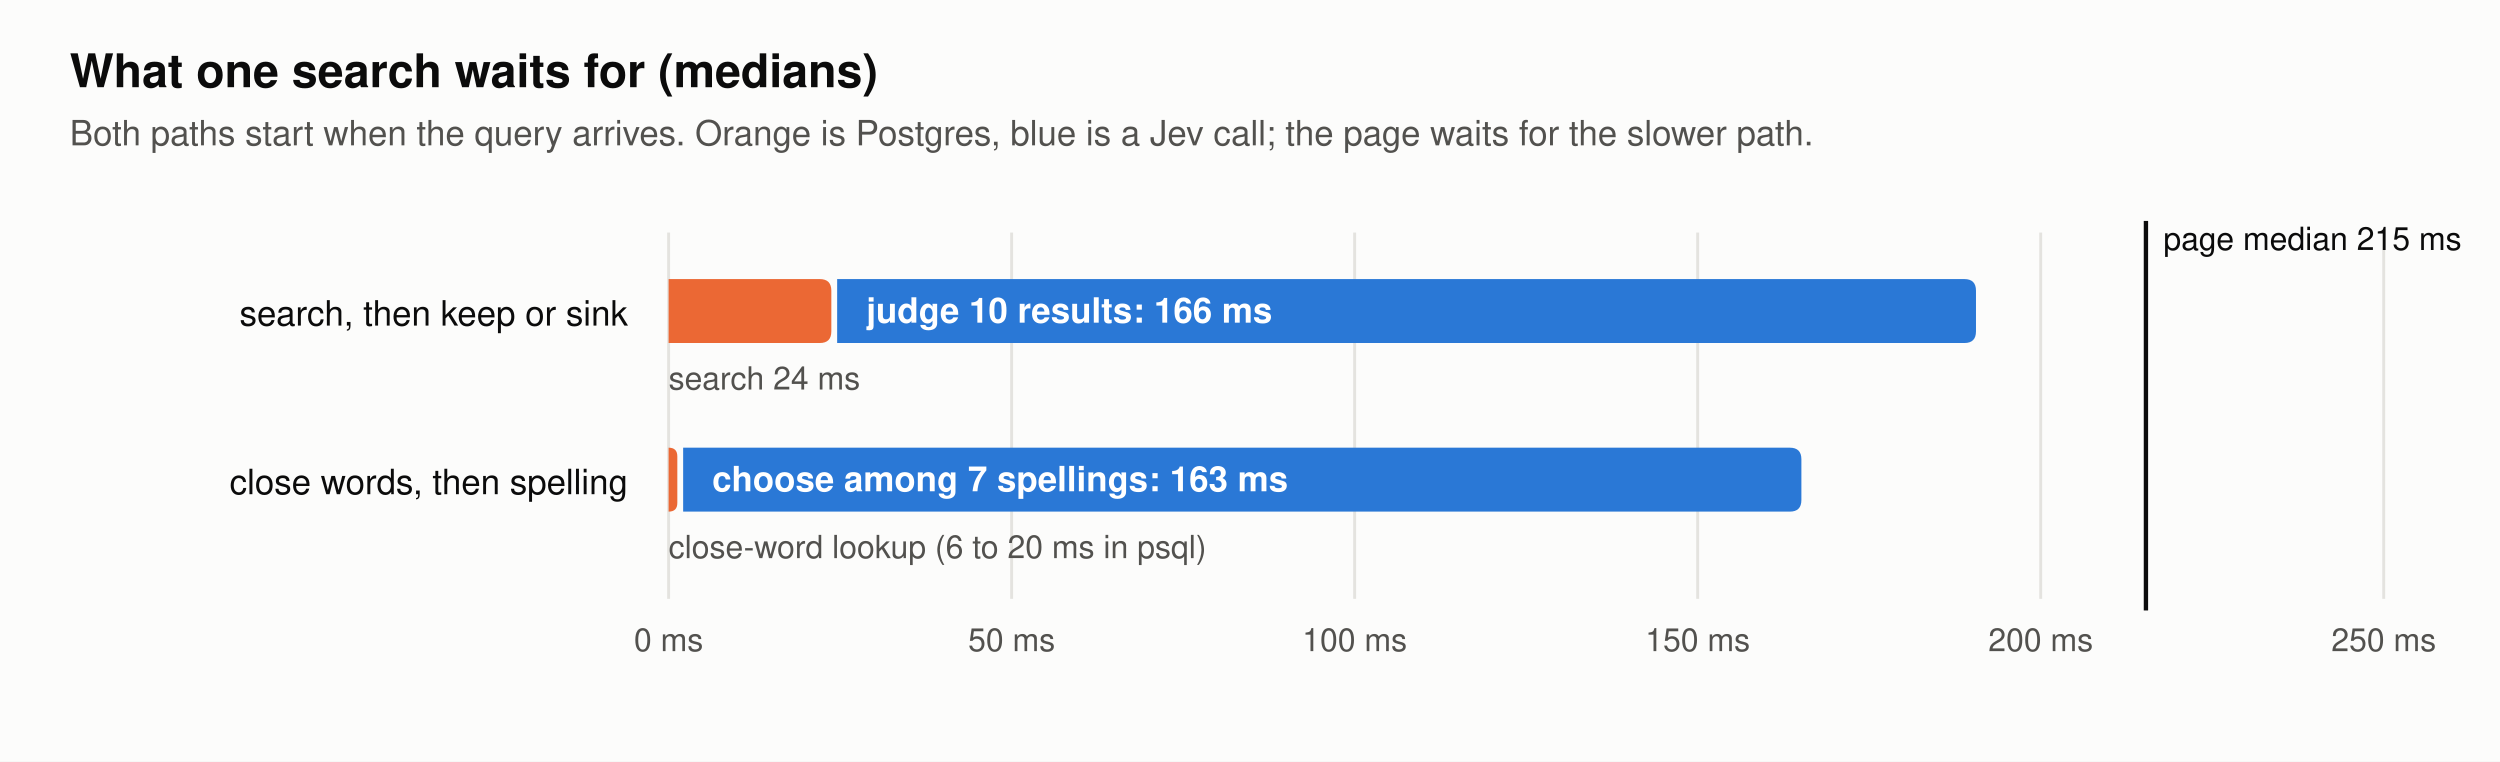
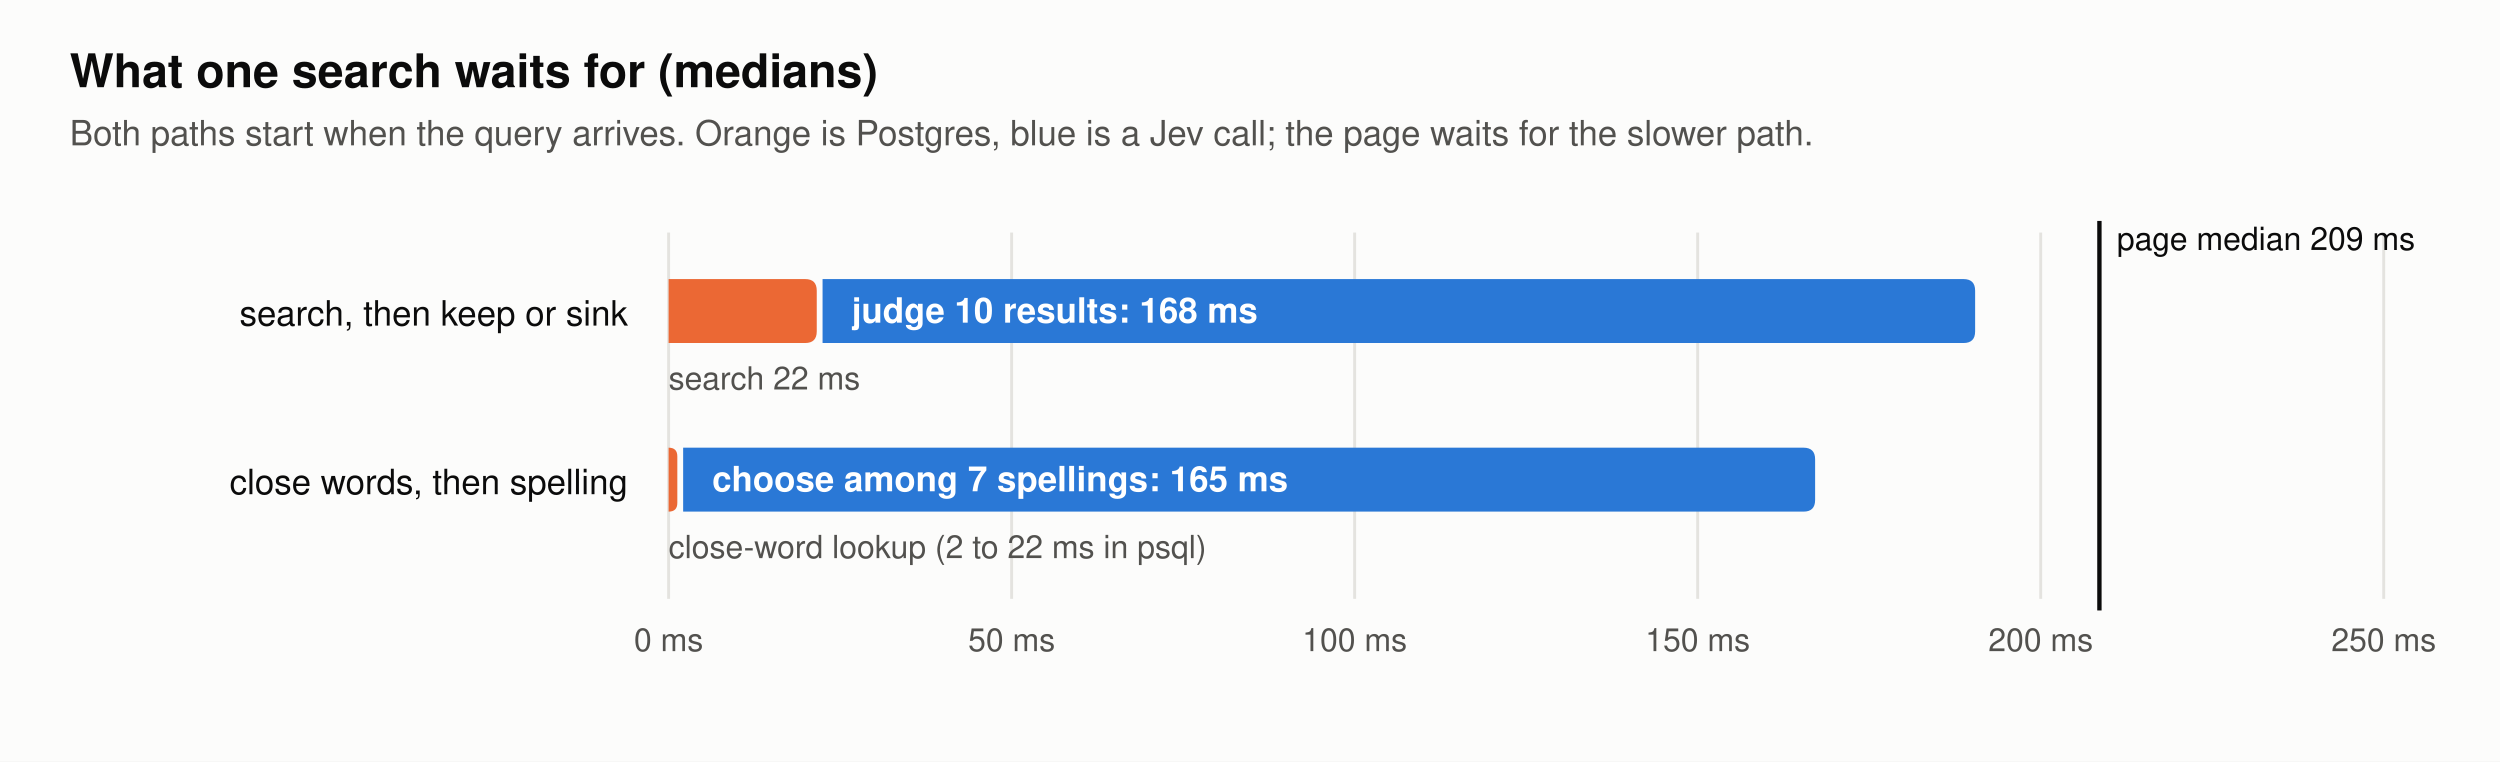
<svg xmlns="http://www.w3.org/2000/svg" width="860" height="262" viewBox="0 0 860 262" role="img" font-family="-apple-system, 'Segoe UI', Helvetica, Arial, sans-serif">
  <rect width="860" height="262" fill="#fcfcfb" />
  <text x="24.0" y="30.0" font-size="16" fill="#0b0b0b" font-weight="600">What one search waits for (medians)</text>
  <text x="24.0" y="50.0" font-size="12" fill="#52514e">Both paths start when the query arrives. Orange is Postgres, blue is a Jev call; the page waits for the slower path.</text>
  <line x1="230.0" y1="80.0" x2="230.0" y2="206.0" stroke="#e4e3df" stroke-width="1" />
  <text x="230.0" y="224.0" font-size="11" fill="#52514e" text-anchor="middle">0 ms</text>
  <line x1="348.0" y1="80.0" x2="348.0" y2="206.0" stroke="#e4e3df" stroke-width="1" />
  <text x="348.0" y="224.0" font-size="11" fill="#52514e" text-anchor="middle">50 ms</text>
  <line x1="466.0" y1="80.0" x2="466.0" y2="206.0" stroke="#e4e3df" stroke-width="1" />
  <text x="466.0" y="224.0" font-size="11" fill="#52514e" text-anchor="middle">100 ms</text>
  <line x1="584.0" y1="80.0" x2="584.0" y2="206.0" stroke="#e4e3df" stroke-width="1" />
  <text x="584.0" y="224.0" font-size="11" fill="#52514e" text-anchor="middle">150 ms</text>
  <line x1="702.0" y1="80.0" x2="702.0" y2="206.0" stroke="#e4e3df" stroke-width="1" />
  <text x="702.0" y="224.0" font-size="11" fill="#52514e" text-anchor="middle">200 ms</text>
  <line x1="820.0" y1="80.0" x2="820.0" y2="206.0" stroke="#e4e3df" stroke-width="1" />
  <text x="820.0" y="224.0" font-size="11" fill="#52514e" text-anchor="middle">250 ms</text>
  <text x="216.0" y="112.0" font-size="12" fill="#0b0b0b" text-anchor="end">search, then keep or sink</text>
-   <path d="M230,96H281.978Q285.978,96 285.978,100V114Q285.978,118 281.978,118H230Z" fill="#eb6834" />
-   <path d="M287.978,96H675.738Q679.738,96 679.738,100V114Q679.738,118 675.738,118H287.978Z" fill="#2a78d6" />
-   <text x="298.0" y="111.0" font-size="12" fill="#ffffff" font-weight="600">judge 10 results: 166 ms</text>
-   <text x="230.0" y="134.0" font-size="11" fill="#52514e">search 24 ms</text>
+   <path d="M230,96H276.963Q280.963,96 280.963,100V114Q280.963,118 276.963,118H230Z" fill="#eb6834" />
+   <path d="M282.963,96H675.443Q679.443,96 679.443,100V114Q679.443,118 675.443,118H282.963Z" fill="#2a78d6" />
+   <text x="293.0" y="111.0" font-size="12" fill="#ffffff" font-weight="600">judge 10 results: 168 ms</text>
+   <text x="230.0" y="134.0" font-size="11" fill="#52514e">search 22 ms</text>
  <text x="216.0" y="170.0" font-size="12" fill="#0b0b0b" text-anchor="end">close words, then spelling</text>
  <path d="M230,154H230Q233,154 233,157V173Q233,176 230,176H230Z" fill="#eb6834" />
-   <path d="M235,154H615.68Q619.68,154 619.68,158V172Q619.68,176 615.68,176H235Z" fill="#2a78d6" />
-   <text x="245.0" y="169.0" font-size="12" fill="#ffffff" font-weight="600">choose among 7 spellings: 163 ms</text>
-   <text x="230.0" y="192.0" font-size="11" fill="#52514e">close-word lookup (6 to 20 ms in psql)</text>
-   <line x1="738.2" y1="76.0" x2="738.2" y2="210.0" stroke="#0b0b0b" stroke-width="1.5" />
-   <text x="744.2" y="86.0" font-size="11" fill="#0b0b0b">page median 215 ms</text>
+   <path d="M235,154H620.4Q624.4,154 624.4,158V172Q624.4,176 620.4,176H235Z" fill="#2a78d6" />
+   <text x="245.0" y="169.0" font-size="12" fill="#ffffff" font-weight="600">choose among 7 spellings: 165 ms</text>
+   <text x="230.0" y="192.0" font-size="11" fill="#52514e">close-word lookup (2 to 22 ms in psql)</text>
+   <line x1="722.2" y1="76.0" x2="722.2" y2="210.0" stroke="#0b0b0b" stroke-width="1.5" />
+   <text x="728.2" y="86.0" font-size="11" fill="#0b0b0b">page median 209 ms</text>
</svg>
